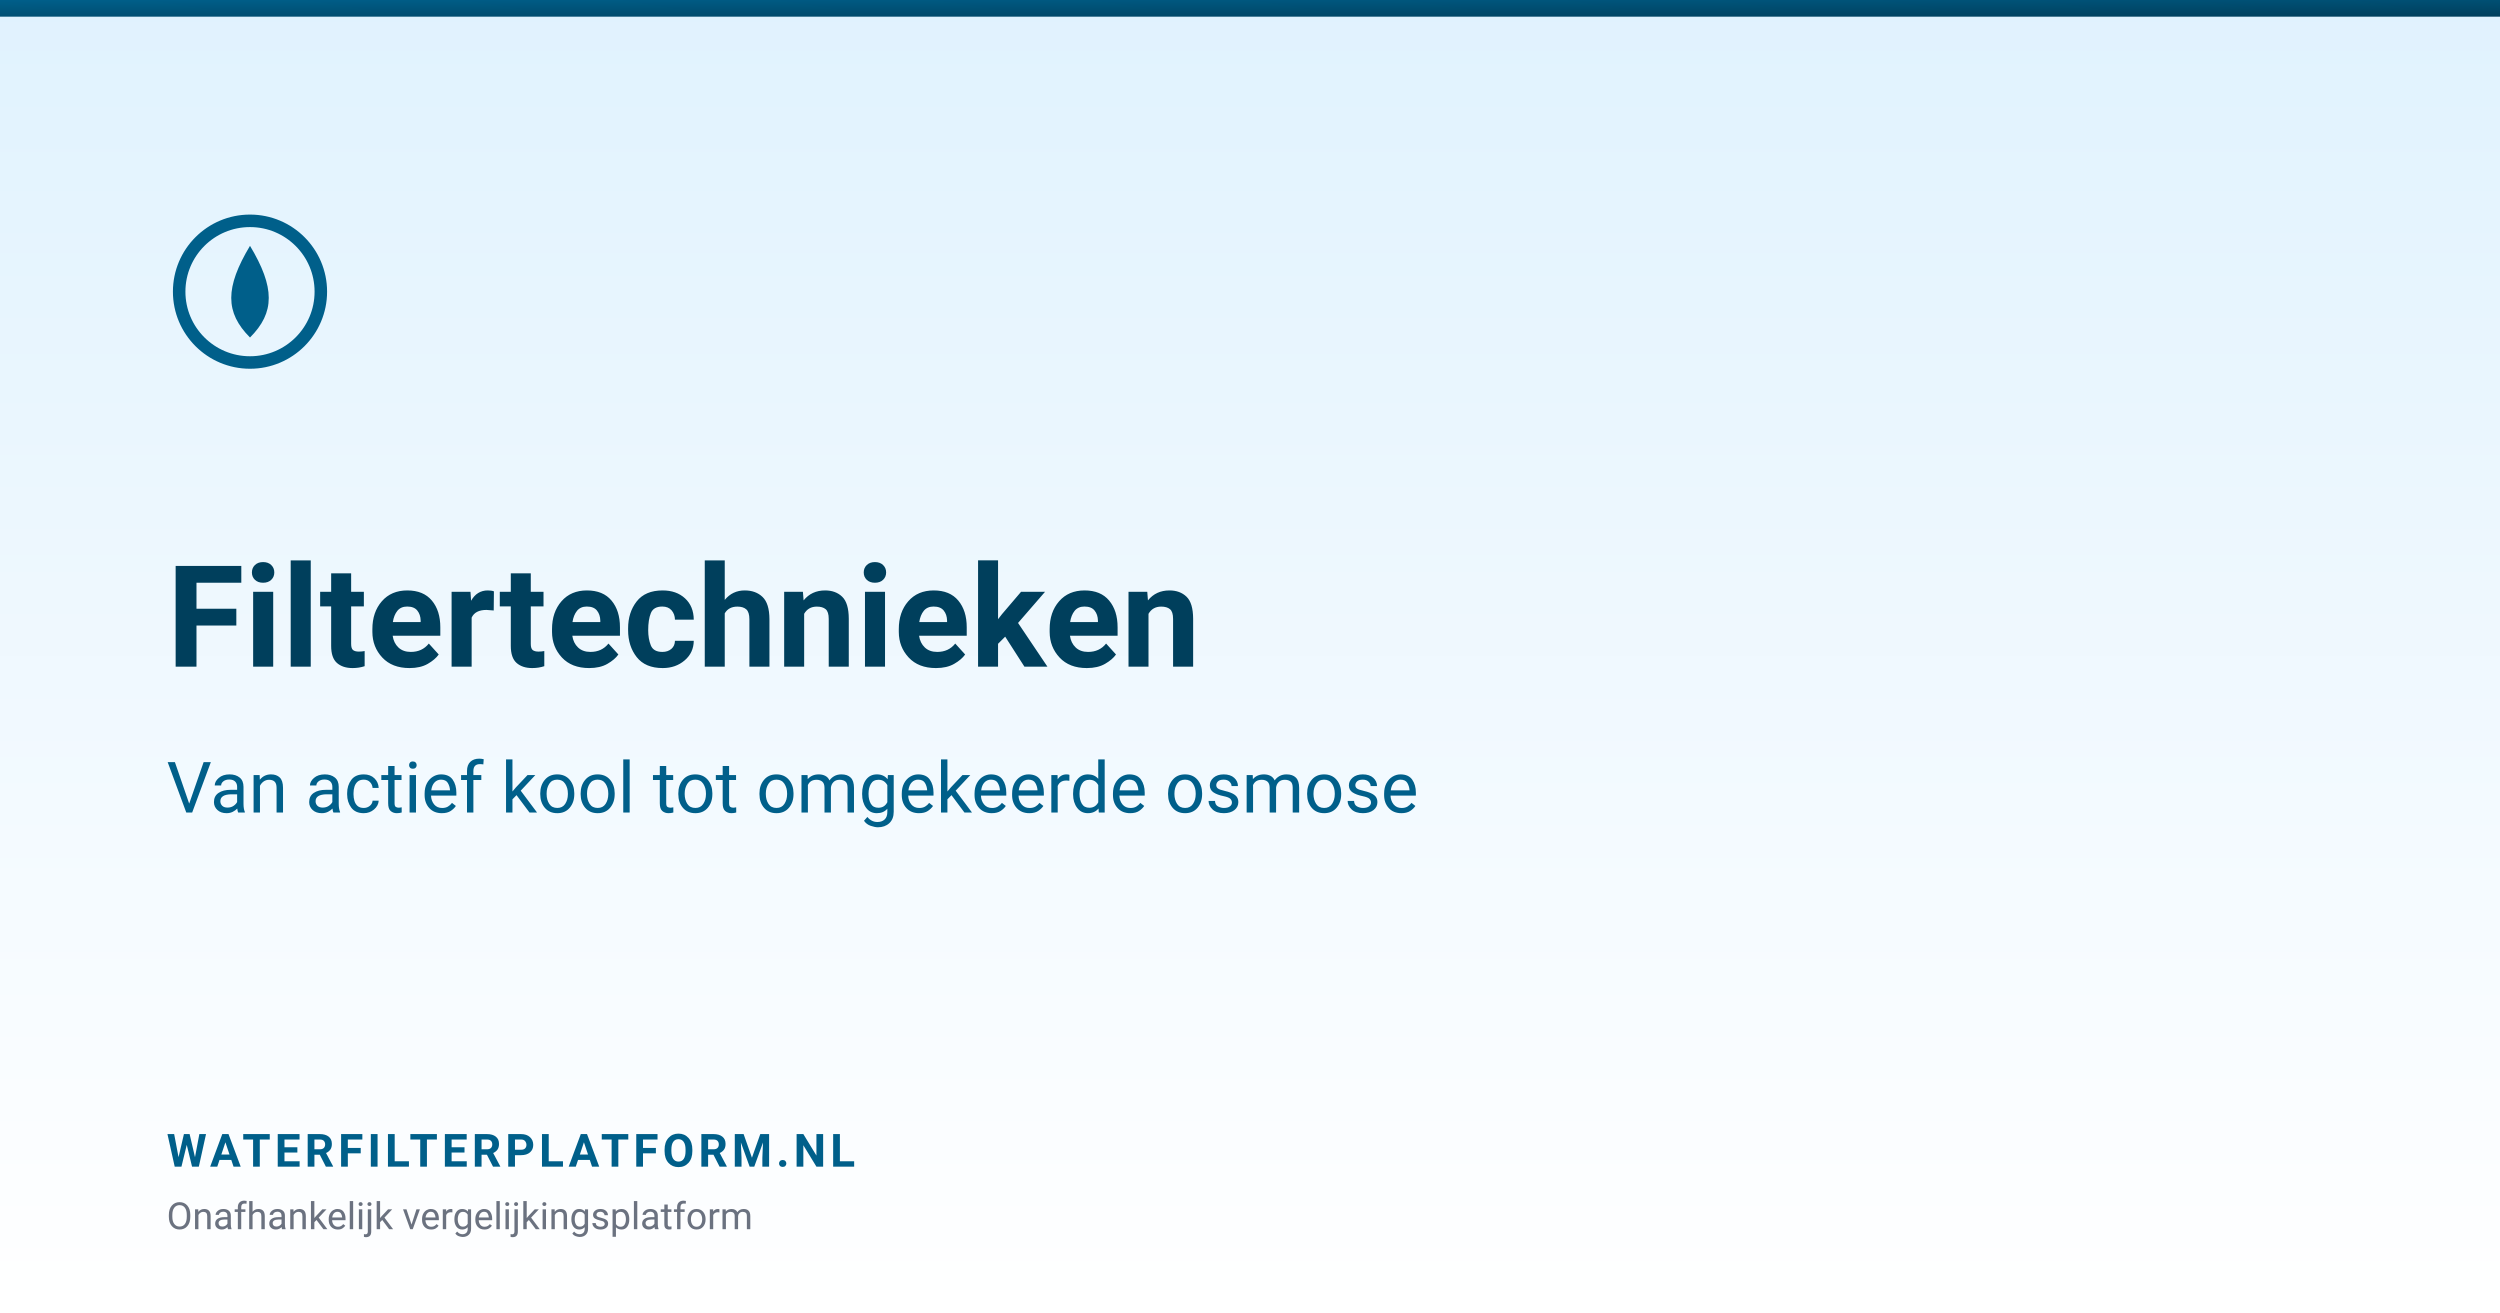
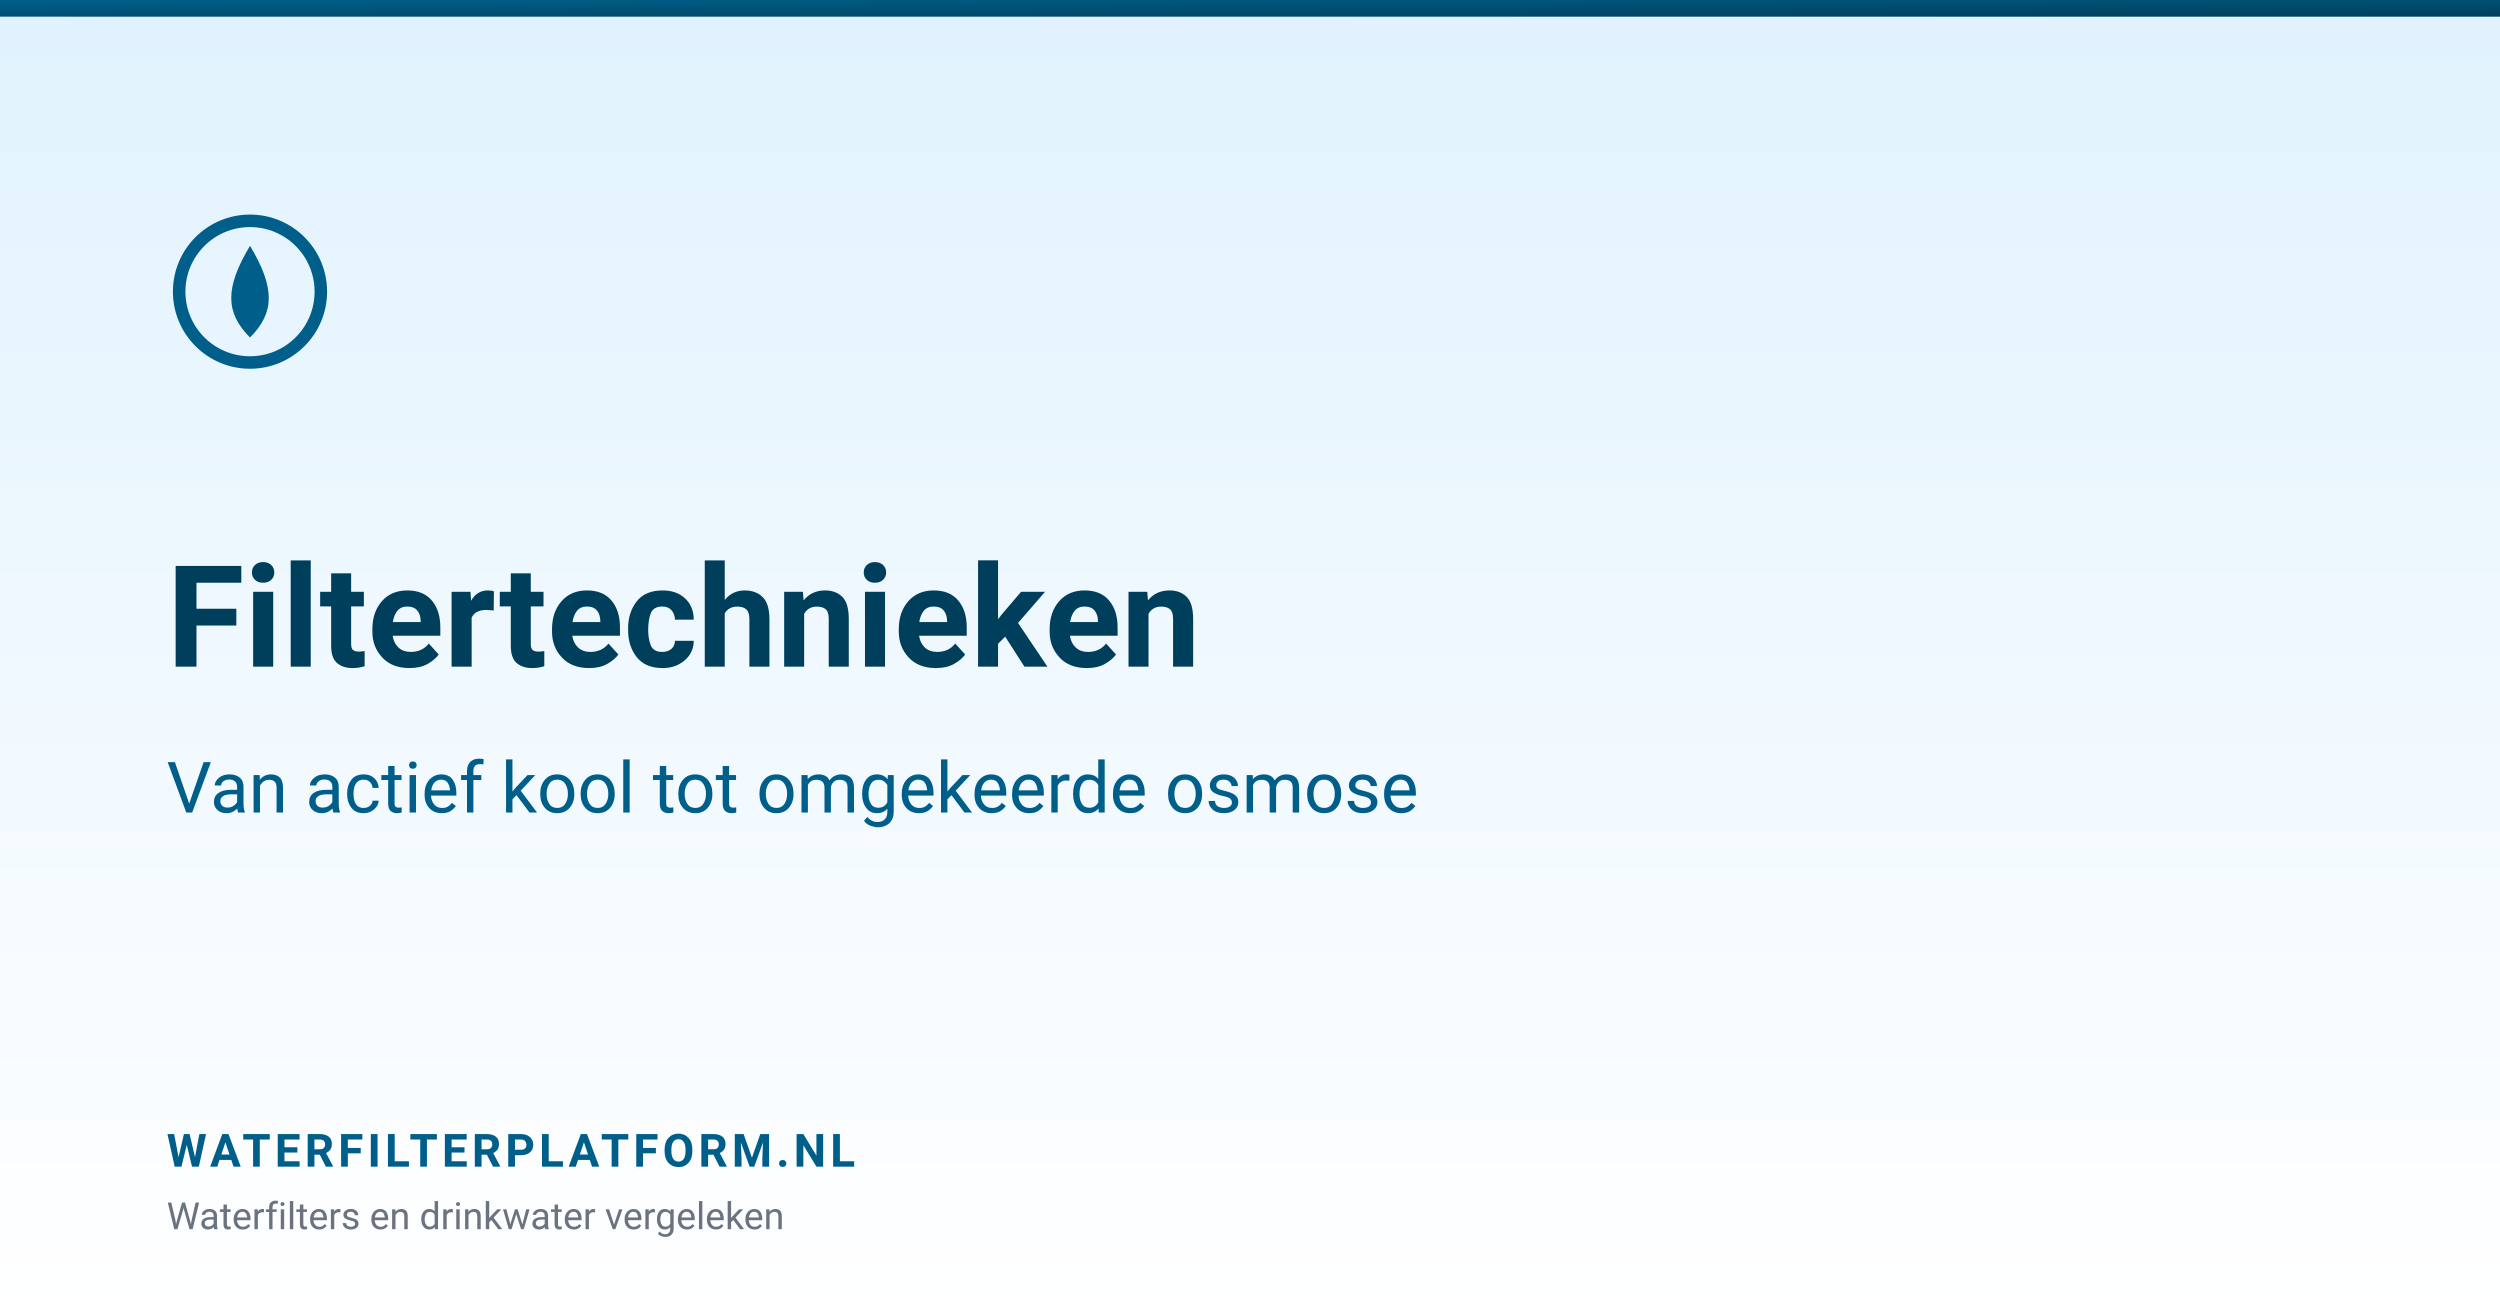
<svg xmlns="http://www.w3.org/2000/svg" viewBox="0 0 1200 630" width="1200" height="630">
  <defs>
    <linearGradient id="bg" x1="0" y1="0" x2="0" y2="1">
      <stop offset="0%" stop-color="#E0F2FE" />
      <stop offset="100%" stop-color="#FFFFFF" />
    </linearGradient>
    <linearGradient id="accent" x1="0" y1="0" x2="1" y2="1">
      <stop offset="0%" stop-color="#005F8A" />
      <stop offset="100%" stop-color="#003F5C" />
    </linearGradient>
  </defs>
  <rect width="1200" height="630" fill="url(#bg)" />
  <rect x="0" y="0" width="1200" height="8" fill="url(#accent)" />
  <g transform="translate(80, 100)">
    <circle cx="40" cy="40" r="34" fill="none" stroke="#005F8A" stroke-width="6" />
    <path d="M 40 18 C 28 38, 28 50, 40 62 C 52 50, 52 38, 40 18 Z" fill="#005F8A" />
  </g>
  <text x="80" y="320" font-family="system-ui, -apple-system, Segoe UI, Roboto, sans-serif" font-size="68" font-weight="700" fill="#003F5C">Filtertechnieken</text>
  <text x="80" y="390" font-family="system-ui, -apple-system, Segoe UI, Roboto, sans-serif" font-size="34" font-weight="400" fill="#005F8A">Van actief kool tot omgekeerde osmose</text>
  <text x="80" y="560" font-family="system-ui, -apple-system, Segoe UI, Roboto, sans-serif" font-size="22" font-weight="600" fill="#005F8A" letter-spacing="2">WATERFILTERPLATFORM.NL</text>
-   <text x="80" y="590" font-family="system-ui, -apple-system, Segoe UI, Roboto, sans-serif" font-size="18" font-weight="400" fill="#6B7280">Onafhankelijk vergelijkingsplatform</text>
+   <text x="80" y="590" font-family="system-ui, -apple-system, Segoe UI, Roboto, sans-serif" font-size="18" font-weight="400" fill="#6B7280">Waterfilters en drinkwater vergeleken</text>
</svg>
